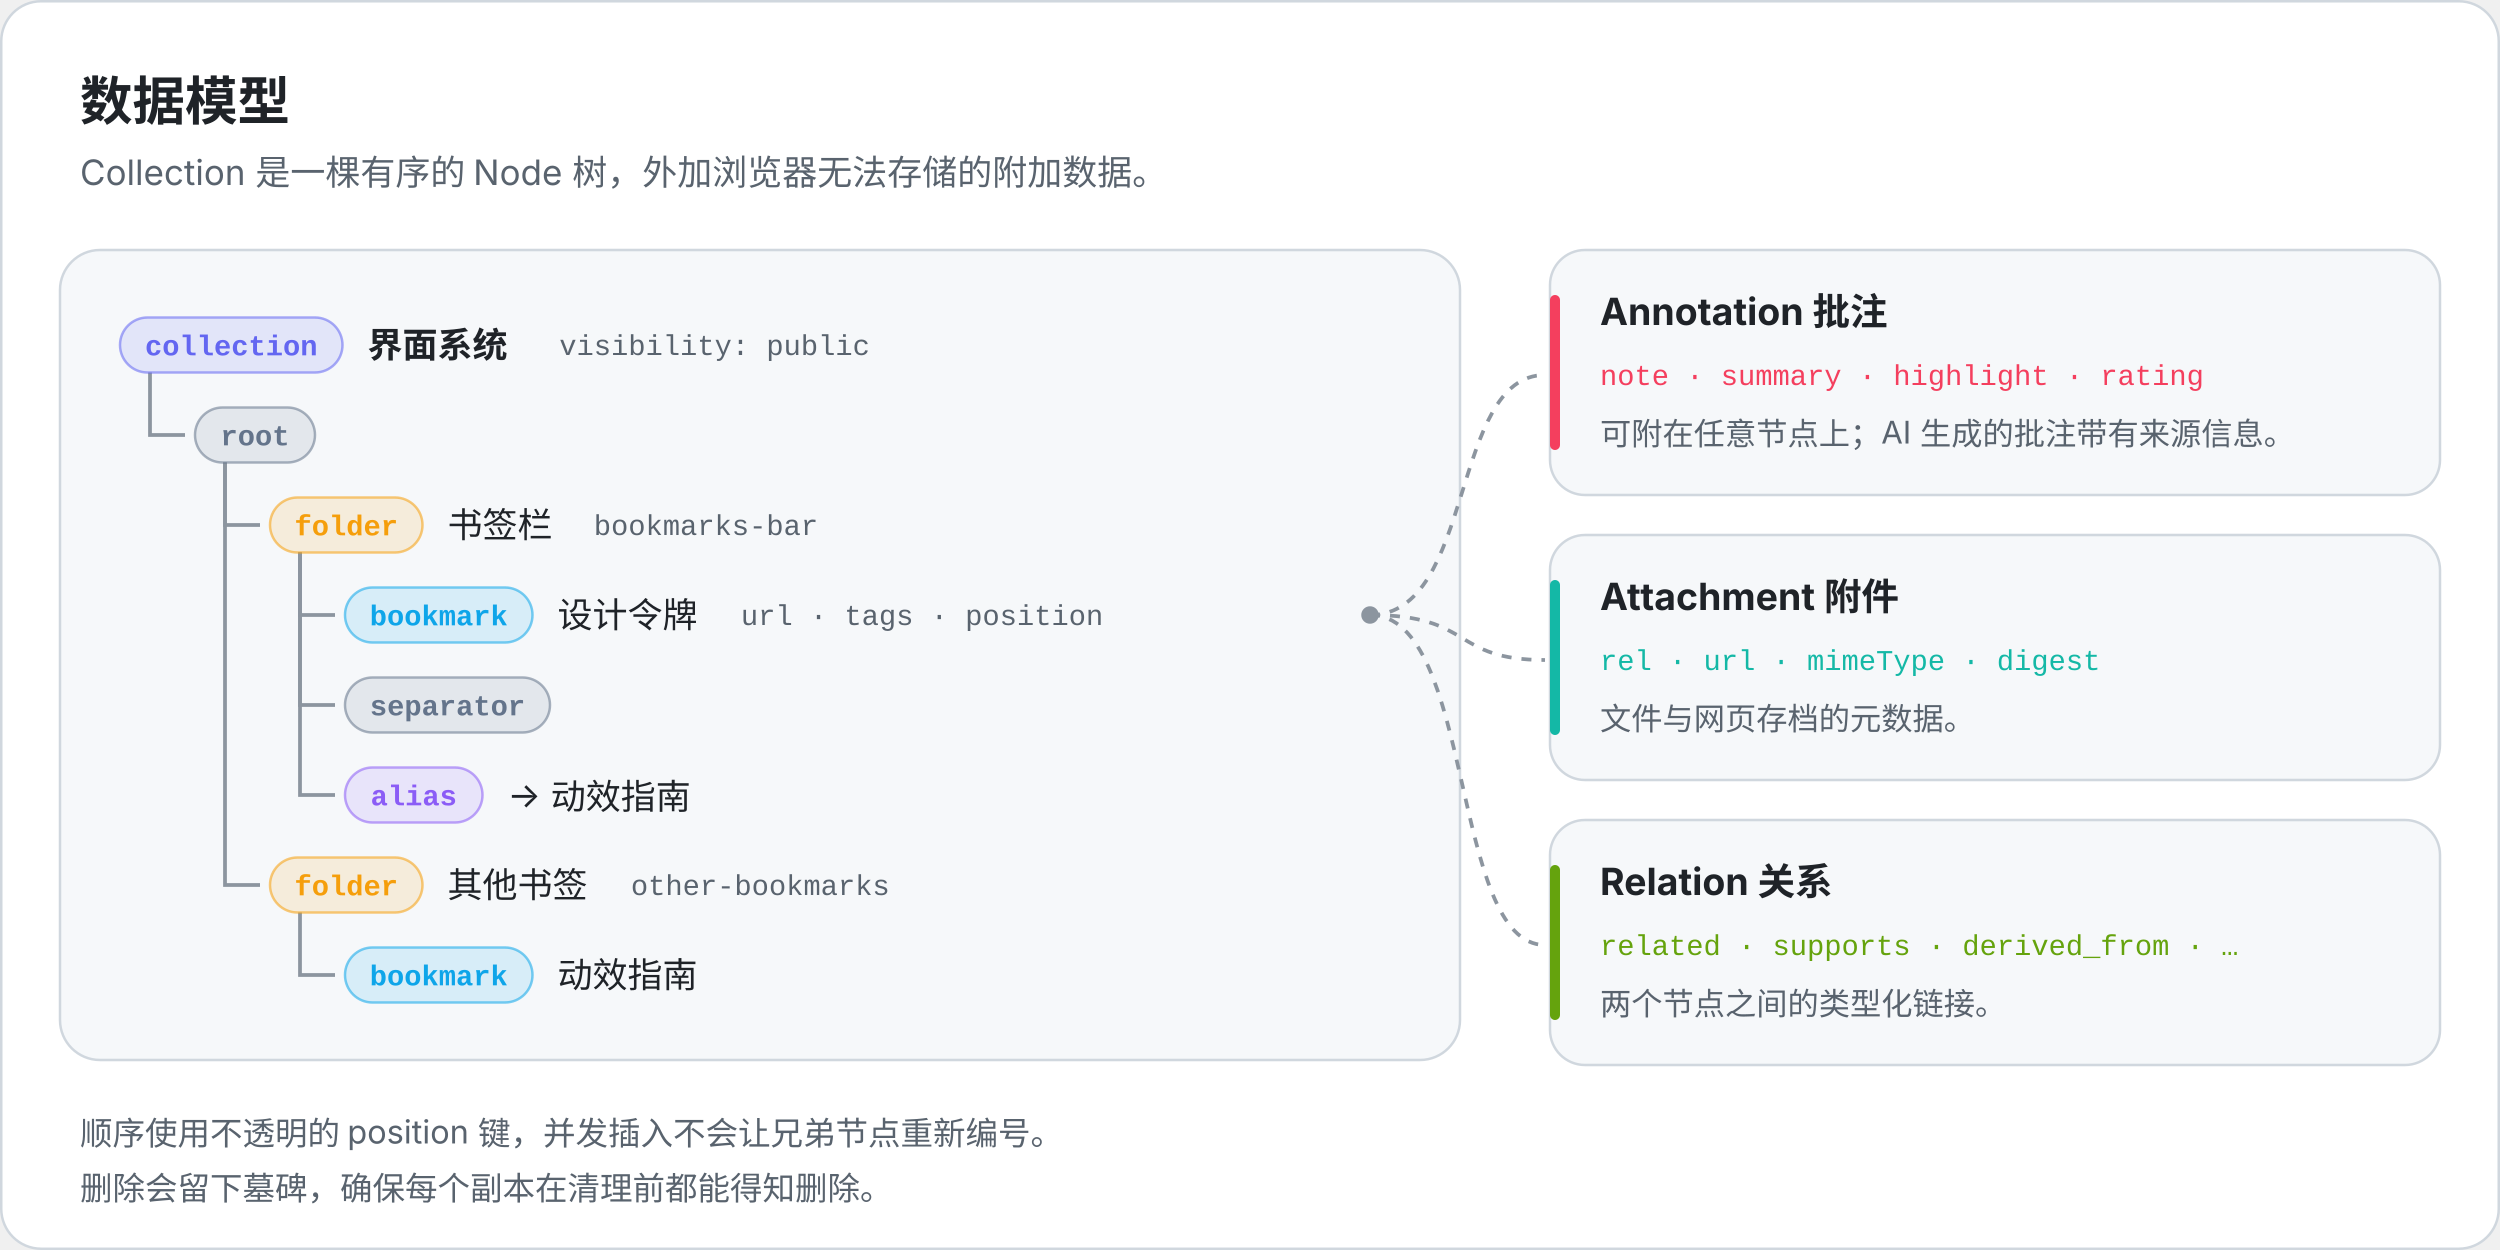
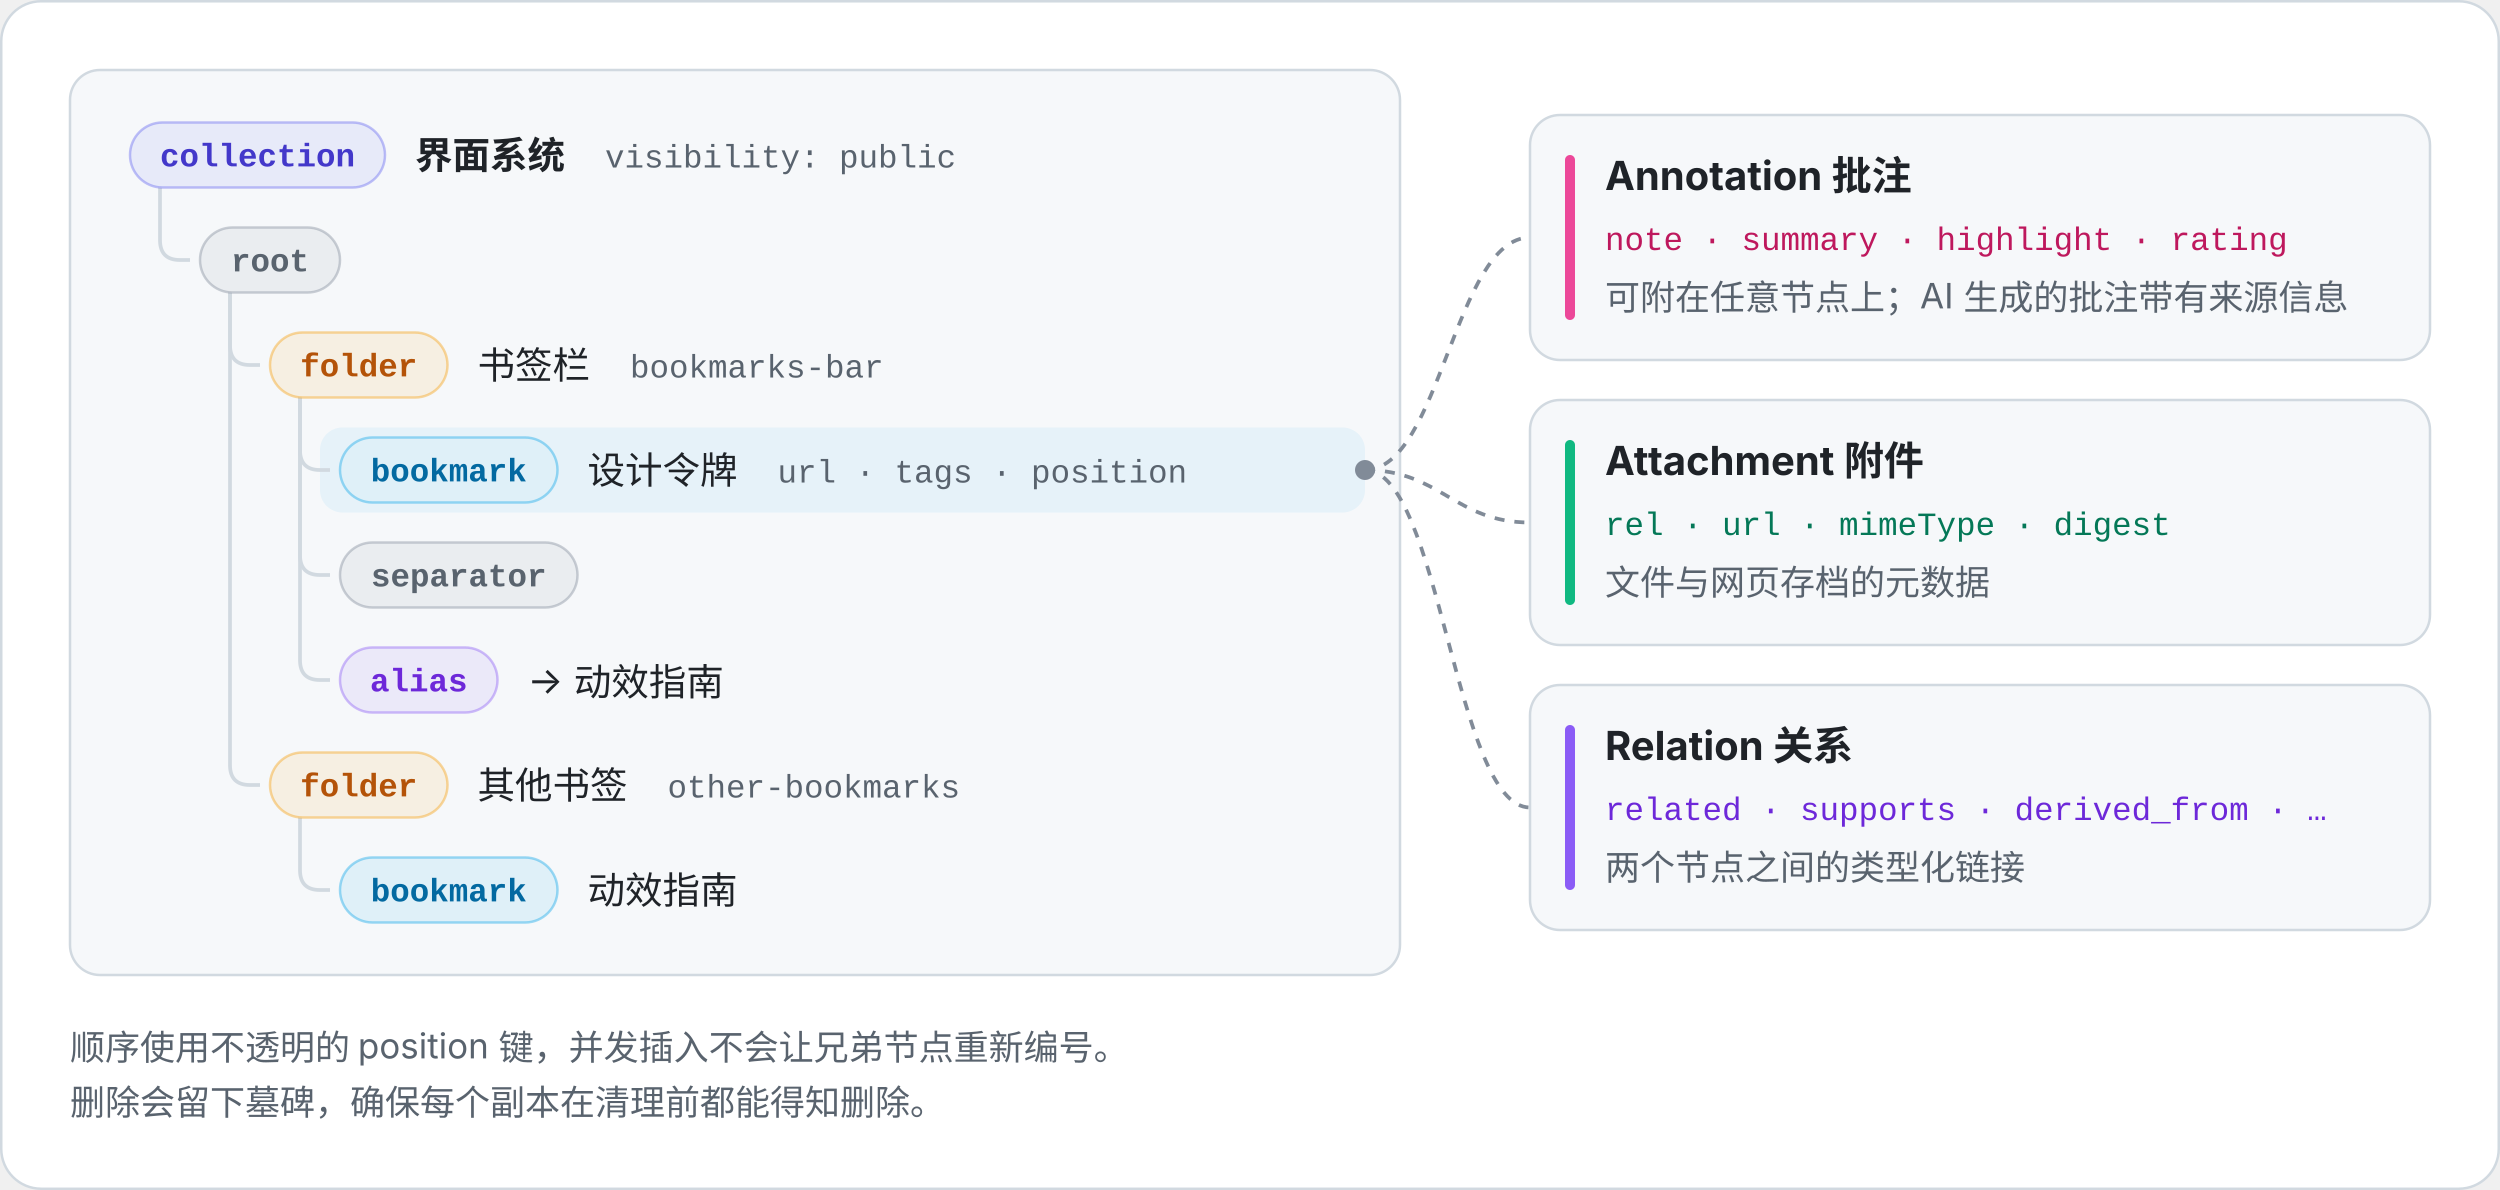
- <svg xmlns="http://www.w3.org/2000/svg" width="1000" height="500" viewBox="0 0 1000 500" role="img" aria-labelledby="title desc" xml:lang="zh-CN">
-   <style>text{font-family:Inter, 'Segoe UI', -apple-system, BlinkMacSystemFont, 'Helvetica Neue', Arial, 'PingFang SC', 'Hiragino Sans GB', 'Microsoft YaHei', 'Noto Sans CJK SC', 'Droid Sans Fallback', sans-serif}.mono{font-family:ui-monospace, SFMono-Regular, Menlo, Consolas, 'Liberation Mono', 'Noto Sans Mono', 'Droid Sans Fallback', monospace}.frame{fill:#ffffff;stroke:#d0d7de}.card{fill:#f6f8fa;stroke:#d0d7de}.inner{fill:#ffffff;stroke:#d8dee4}.h{fill:#1f2328;font-weight:700}.b{fill:#1f2328}.m{fill:#59636e}.ln{stroke:#8c959f;fill:none}.lnf{fill:#8c959f}@media (prefers-color-scheme: dark){.frame{fill:#0d1117;stroke:#30363d}.card{fill:#161b22;stroke:#30363d}.inner{fill:#0d1117;stroke:#3d444d}.h,.b{fill:#e6edf3}.m{fill:#9198a1}.ln{stroke:#6e7681}.lnf{fill:#6e7681}}</style>
-   <defs>
-     <linearGradient id="mark" x1="0" y1="0" x2="1" y2="1">
-       <stop offset="0" stop-color="#2DD4BF" />
-       <stop offset="1" stop-color="#6366F1" />
-     </linearGradient>
-     <marker id="arrow" viewBox="0 0 10 10" refX="9" refY="5" markerWidth="7" markerHeight="7" orient="auto-start-reverse">
-       <path d="M0,0L10,5L0,10z" class="lnf" />
-     </marker>
-   </defs>
-   <rect class="frame" x="0.5" y="0.5" width="999" height="499" rx="16" />
-   <text class="h" x="32" y="48" font-size="21">数据模型</text>
-   <text class="m" x="32" y="74" font-size="14">Collection 是一棵有序的 Node 树，外加浏览器无法存储的附加数据。</text>
-   <rect class="card" x="24" y="100" width="560" height="324" rx="16" />
-   <path class="ln" d="M60 149V174H74" stroke-width="1.5" />
-   <path class="ln" d="M90 185V210H104" stroke-width="1.5" />
-   <path class="ln" d="M120 221V246H134" stroke-width="1.5" />
-   <path class="ln" d="M120 221V282H134" stroke-width="1.5" />
-   <path class="ln" d="M120 221V318H134" stroke-width="1.5" />
-   <path class="ln" d="M90 185V354H104" stroke-width="1.5" />
-   <path class="ln" d="M120 365V390H134" stroke-width="1.5" />
-   <rect x="48" y="127" width="89" height="22" rx="11" fill="#6366F1" fill-opacity="0.13" stroke="#6366F1" stroke-opacity="0.55" />
-   <text x="92.5" y="142.14" text-anchor="middle" font-size="11.5" font-weight="600" fill="#6366F1" class="mono">collection</text>
-   <text class="b" x="147" y="143" font-size="14" font-weight="700">界面系统</text>
-   <text class="m mono" x="223.72" y="142" font-size="11.5">visibility: public</text>
-   <rect x="78" y="163" width="48" height="22" rx="11" fill="#64748B" fill-opacity="0.13" stroke="#64748B" stroke-opacity="0.55" />
-   <text x="102" y="178.14" text-anchor="middle" font-size="11.5" font-weight="600" fill="#64748B" class="mono">root</text>
-   <rect x="108" y="199" width="61" height="22" rx="11" fill="#F59E0B" fill-opacity="0.13" stroke="#F59E0B" stroke-opacity="0.55" />
-   <text x="138.5" y="214.14" text-anchor="middle" font-size="11.5" font-weight="600" fill="#F59E0B" class="mono">folder</text>
-   <text class="b" x="179" y="215" font-size="14">书签栏</text>
-   <text class="m mono" x="237.52" y="214" font-size="11.5">bookmarks-bar</text>
-   <rect x="138" y="235" width="75" height="22" rx="11" fill="#0EA5E9" fill-opacity="0.13" stroke="#0EA5E9" stroke-opacity="0.55" />
-   <text x="175.5" y="250.14" text-anchor="middle" font-size="11.5" font-weight="600" fill="#0EA5E9" class="mono">bookmark</text>
-   <text class="b" x="223" y="251" font-size="14">设计令牌</text>
-   <text class="m mono" x="296.36" y="250" font-size="11.5">url · tags · position</text>
-   <rect x="138" y="271" width="82" height="22" rx="11" fill="#64748B" fill-opacity="0.13" stroke="#64748B" stroke-opacity="0.55" />
-   <text x="179" y="286.14" text-anchor="middle" font-size="11.5" font-weight="600" fill="#64748B" class="mono">separator</text>
-   <rect x="138" y="307" width="55" height="22" rx="11" fill="#8B5CF6" fill-opacity="0.13" stroke="#8B5CF6" stroke-opacity="0.55" />
-   <text x="165.5" y="322.14" text-anchor="middle" font-size="11.5" font-weight="600" fill="#8B5CF6" class="mono">alias</text>
-   <text class="b" x="203" y="323" font-size="14">→ 动效指南</text>
-   <rect x="108" y="343" width="61" height="22" rx="11" fill="#F59E0B" fill-opacity="0.13" stroke="#F59E0B" stroke-opacity="0.55" />
-   <text x="138.5" y="358.14" text-anchor="middle" font-size="11.5" font-weight="600" fill="#F59E0B" class="mono">folder</text>
-   <text class="b" x="179" y="359" font-size="14">其他书签</text>
-   <text class="m mono" x="252.36" y="358" font-size="11.5">other-bookmarks</text>
-   <rect x="138" y="379" width="75" height="22" rx="11" fill="#0EA5E9" fill-opacity="0.13" stroke="#0EA5E9" stroke-opacity="0.55" />
-   <text x="175.5" y="394.14" text-anchor="middle" font-size="11.5" font-weight="600" fill="#0EA5E9" class="mono">bookmark</text>
-   <text class="b" x="223" y="395" font-size="14">动效指南</text>
-   <path class="ln" d="M548 246C590 246 580 150 618 150" stroke-width="1.5" stroke-dasharray="4 4" />
-   <rect class="card" x="620" y="100" width="356" height="98" rx="14" />
-   <rect x="620" y="118" width="4" height="62" rx="2" fill="#F43F5E" />
-   <text class="h" x="640" y="130" font-size="15">Annotation 批注</text>
-   <text class="mono" x="640" y="154" font-size="11.5" fill="#F43F5E">note · summary · highlight · rating</text>
-   <text class="m" x="640" y="178" font-size="12.5">可附在任意节点上；AI 生成的批注带有来源信息。</text>
-   <path class="ln" d="M548 246C590 246 580 264 618 264" stroke-width="1.5" stroke-dasharray="4 4" />
-   <rect class="card" x="620" y="214" width="356" height="98" rx="14" />
-   <rect x="620" y="232" width="4" height="62" rx="2" fill="#14B8A6" />
-   <text class="h" x="640" y="244" font-size="15">Attachment 附件</text>
-   <text class="mono" x="640" y="268" font-size="11.5" fill="#14B8A6">rel · url · mimeType · digest</text>
-   <text class="m" x="640" y="292" font-size="12.5">文件与网页存档的元数据。</text>
-   <path class="ln" d="M548 246C590 246 580 378 618 378" stroke-width="1.5" stroke-dasharray="4 4" />
-   <rect class="card" x="620" y="328" width="356" height="98" rx="14" />
-   <rect x="620" y="346" width="4" height="62" rx="2" fill="#65A30D" />
-   <text class="h" x="640" y="358" font-size="15">Relation 关系</text>
-   <text class="mono" x="640" y="382" font-size="11.5" fill="#65A30D">related · supports · derived_from · …</text>
-   <text class="m" x="640" y="406" font-size="12.5">两个节点之间的类型化链接。</text>
-   <circle cx="548" cy="246" r="3.5" class="lnf" />
-   <text class="m" x="32" y="458" font-size="13">顺序使用不透明的 position 键，并发插入不会让兄弟节点重新编号。</text>
-   <text class="m" x="32" y="480" font-size="13">删除会留下墓碑，确保每个副本在清理前都能得知删除。</text>
+ <svg xmlns="http://www.w3.org/2000/svg" width="1000" height="476" viewBox="0 0 1000 476" role="img" aria-labelledby="title desc" xml:lang="zh-CN">
+   <style>text{font-family:Inter, 'Segoe UI', -apple-system, BlinkMacSystemFont, 'Helvetica Neue', Arial, 'PingFang SC', 'Hiragino Sans GB', 'Microsoft YaHei', 'Noto Sans CJK SC', sans-serif}.mono{font-family:ui-monospace, SFMono-Regular, Menlo, Consolas, 'Liberation Mono', monospace}</style>
+   <rect x="0.5" y="0.5" width="999" height="475" rx="16" fill="#ffffff" stroke="#d1d9e0" />
+   <rect x="28" y="28" width="532" height="362" rx="12" fill="#f6f8fa" stroke="#d1d9e0" />
+   <rect x="128" y="171" width="418" height="34" rx="9" fill="#0ea5e9" fill-opacity="0.07" />
+   <path d="M64 75V96Q64 104 72 104H76" fill="none" stroke="#d1d9e0" stroke-width="1.5" />
+   <path d="M92 117V138Q92 146 100 146H104" fill="none" stroke="#d1d9e0" stroke-width="1.5" />
+   <path d="M120 159V180Q120 188 128 188H132" fill="none" stroke="#d1d9e0" stroke-width="1.5" />
+   <path d="M120 159V222Q120 230 128 230H132" fill="none" stroke="#d1d9e0" stroke-width="1.5" />
+   <path d="M120 159V264Q120 272 128 272H132" fill="none" stroke="#d1d9e0" stroke-width="1.5" />
+   <path d="M92 117V306Q92 314 100 314H104" fill="none" stroke="#d1d9e0" stroke-width="1.5" />
+   <path d="M120 327V348Q120 356 128 356H132" fill="none" stroke="#d1d9e0" stroke-width="1.5" />
+   <rect x="52" y="49" width="102" height="26" rx="13" fill="#f6f8fa" />
+   <rect x="52" y="49" width="102" height="26" rx="13" fill="#6366f1" fill-opacity="0.1" stroke="#6366f1" stroke-opacity="0.4" />
+   <text x="103" y="66.55" font-size="13" font-weight="600" fill="#4338ca" text-anchor="middle" class="mono">collection</text>
+   <text x="166" y="67.5" font-size="15" font-weight="700" fill="#1f2328">界面系统</text>
+   <text x="242" y="67" font-size="13" fill="#59636e" class="mono">visibility: public</text>
+   <rect x="80" y="91" width="56" height="26" rx="13" fill="#f6f8fa" />
+   <rect x="80" y="91" width="56" height="26" rx="13" fill="#818b98" fill-opacity="0.1" stroke="#818b98" stroke-opacity="0.4" />
+   <text x="108" y="108.55" font-size="13" font-weight="600" fill="#59636e" text-anchor="middle" class="mono">root</text>
+   <rect x="108" y="133" width="71" height="26" rx="13" fill="#f6f8fa" />
+   <rect x="108" y="133" width="71" height="26" rx="13" fill="#f59e0b" fill-opacity="0.1" stroke="#f59e0b" stroke-opacity="0.4" />
+   <text x="143.5" y="150.55" font-size="13" font-weight="600" fill="#b45309" text-anchor="middle" class="mono">folder</text>
+   <text x="191" y="151.5" font-size="15" font-weight="400" fill="#1f2328">书签栏</text>
+   <text x="252" y="151" font-size="13" fill="#59636e" class="mono">bookmarks-bar</text>
+   <rect x="136" y="175" width="87" height="26" rx="13" fill="#f6f8fa" />
+   <rect x="136" y="175" width="87" height="26" rx="13" fill="#0ea5e9" fill-opacity="0.1" stroke="#0ea5e9" stroke-opacity="0.4" />
+   <text x="179.5" y="192.55" font-size="13" font-weight="600" fill="#0369a1" text-anchor="middle" class="mono">bookmark</text>
+   <text x="235" y="193.5" font-size="15" font-weight="400" fill="#1f2328">设计令牌</text>
+   <text x="311" y="193" font-size="13" fill="#59636e" class="mono">url · tags · position</text>
+   <rect x="136" y="217" width="95" height="26" rx="13" fill="#f6f8fa" />
+   <rect x="136" y="217" width="95" height="26" rx="13" fill="#818b98" fill-opacity="0.1" stroke="#818b98" stroke-opacity="0.4" />
+   <text x="183.5" y="234.55" font-size="13" font-weight="600" fill="#59636e" text-anchor="middle" class="mono">separator</text>
+   <rect x="136" y="259" width="63" height="26" rx="13" fill="#f6f8fa" />
+   <rect x="136" y="259" width="63" height="26" rx="13" fill="#8b5cf6" fill-opacity="0.1" stroke="#8b5cf6" stroke-opacity="0.4" />
+   <text x="167.5" y="276.55" font-size="13" font-weight="600" fill="#6d28d9" text-anchor="middle" class="mono">alias</text>
+   <text x="211" y="277.5" font-size="15" font-weight="400" fill="#1f2328">→ 动效指南</text>
+   <rect x="108" y="301" width="71" height="26" rx="13" fill="#f6f8fa" />
+   <rect x="108" y="301" width="71" height="26" rx="13" fill="#f59e0b" fill-opacity="0.1" stroke="#f59e0b" stroke-opacity="0.4" />
+   <text x="143.5" y="318.55" font-size="13" font-weight="600" fill="#b45309" text-anchor="middle" class="mono">folder</text>
+   <text x="191" y="319.5" font-size="15" font-weight="400" fill="#1f2328">其他书签</text>
+   <text x="267" y="319" font-size="13" fill="#59636e" class="mono">other-bookmarks</text>
+   <rect x="136" y="343" width="87" height="26" rx="13" fill="#f6f8fa" />
+   <rect x="136" y="343" width="87" height="26" rx="13" fill="#0ea5e9" fill-opacity="0.1" stroke="#0ea5e9" stroke-opacity="0.4" />
+   <text x="179.5" y="360.55" font-size="13" font-weight="600" fill="#0369a1" text-anchor="middle" class="mono">bookmark</text>
+   <text x="235" y="361.5" font-size="15" font-weight="400" fill="#1f2328">动效指南</text>
+   <path d="M546 188C576 188 582 95 612 95" fill="none" stroke="#818b98" stroke-width="1.5" stroke-dasharray="4 4" />
+   <rect x="612" y="46" width="360" height="98" rx="12" fill="#f6f8fa" stroke="#d1d9e0" />
+   <rect x="626" y="62" width="4" height="66" rx="2" fill="#ec4899" />
+   <text x="642" y="76" font-size="16" font-weight="700" fill="#1f2328">Annotation 批注</text>
+   <text x="642" y="100" font-size="13" fill="#be185d" class="mono">note · summary · highlight · rating</text>
+   <text x="642" y="124" font-size="14" fill="#59636e">可附在任意节点上；AI 生成的批注带有来源信息</text>
+   <path d="M546 188C576 188 582 209 612 209" fill="none" stroke="#818b98" stroke-width="1.5" stroke-dasharray="4 4" />
+   <rect x="612" y="160" width="360" height="98" rx="12" fill="#f6f8fa" stroke="#d1d9e0" />
+   <rect x="626" y="176" width="4" height="66" rx="2" fill="#10b981" />
+   <text x="642" y="190" font-size="16" font-weight="700" fill="#1f2328">Attachment 附件</text>
+   <text x="642" y="214" font-size="13" fill="#047857" class="mono">rel · url · mimeType · digest</text>
+   <text x="642" y="238" font-size="14" fill="#59636e">文件与网页存档的元数据</text>
+   <path d="M546 188C576 188 582 323 612 323" fill="none" stroke="#818b98" stroke-width="1.5" stroke-dasharray="4 4" />
+   <rect x="612" y="274" width="360" height="98" rx="12" fill="#f6f8fa" stroke="#d1d9e0" />
+   <rect x="626" y="290" width="4" height="66" rx="2" fill="#8b5cf6" />
+   <text x="642" y="304" font-size="16" font-weight="700" fill="#1f2328">Relation 关系</text>
+   <text x="642" y="328" font-size="13" fill="#6d28d9" class="mono">related · supports · derived_from · …</text>
+   <text x="642" y="352" font-size="14" fill="#59636e">两个节点之间的类型化链接</text>
+   <circle cx="546" cy="188" r="4" fill="#818b98" />
+   <text x="28" y="424" font-size="14" fill="#59636e">顺序使用不透明的 position 键，并发插入不会让兄弟节点重新编号。</text>
+   <text x="28" y="446" font-size="14" fill="#59636e">删除会留下墓碑，确保每个副本在清理前都能得知删除。</text>
</svg>
